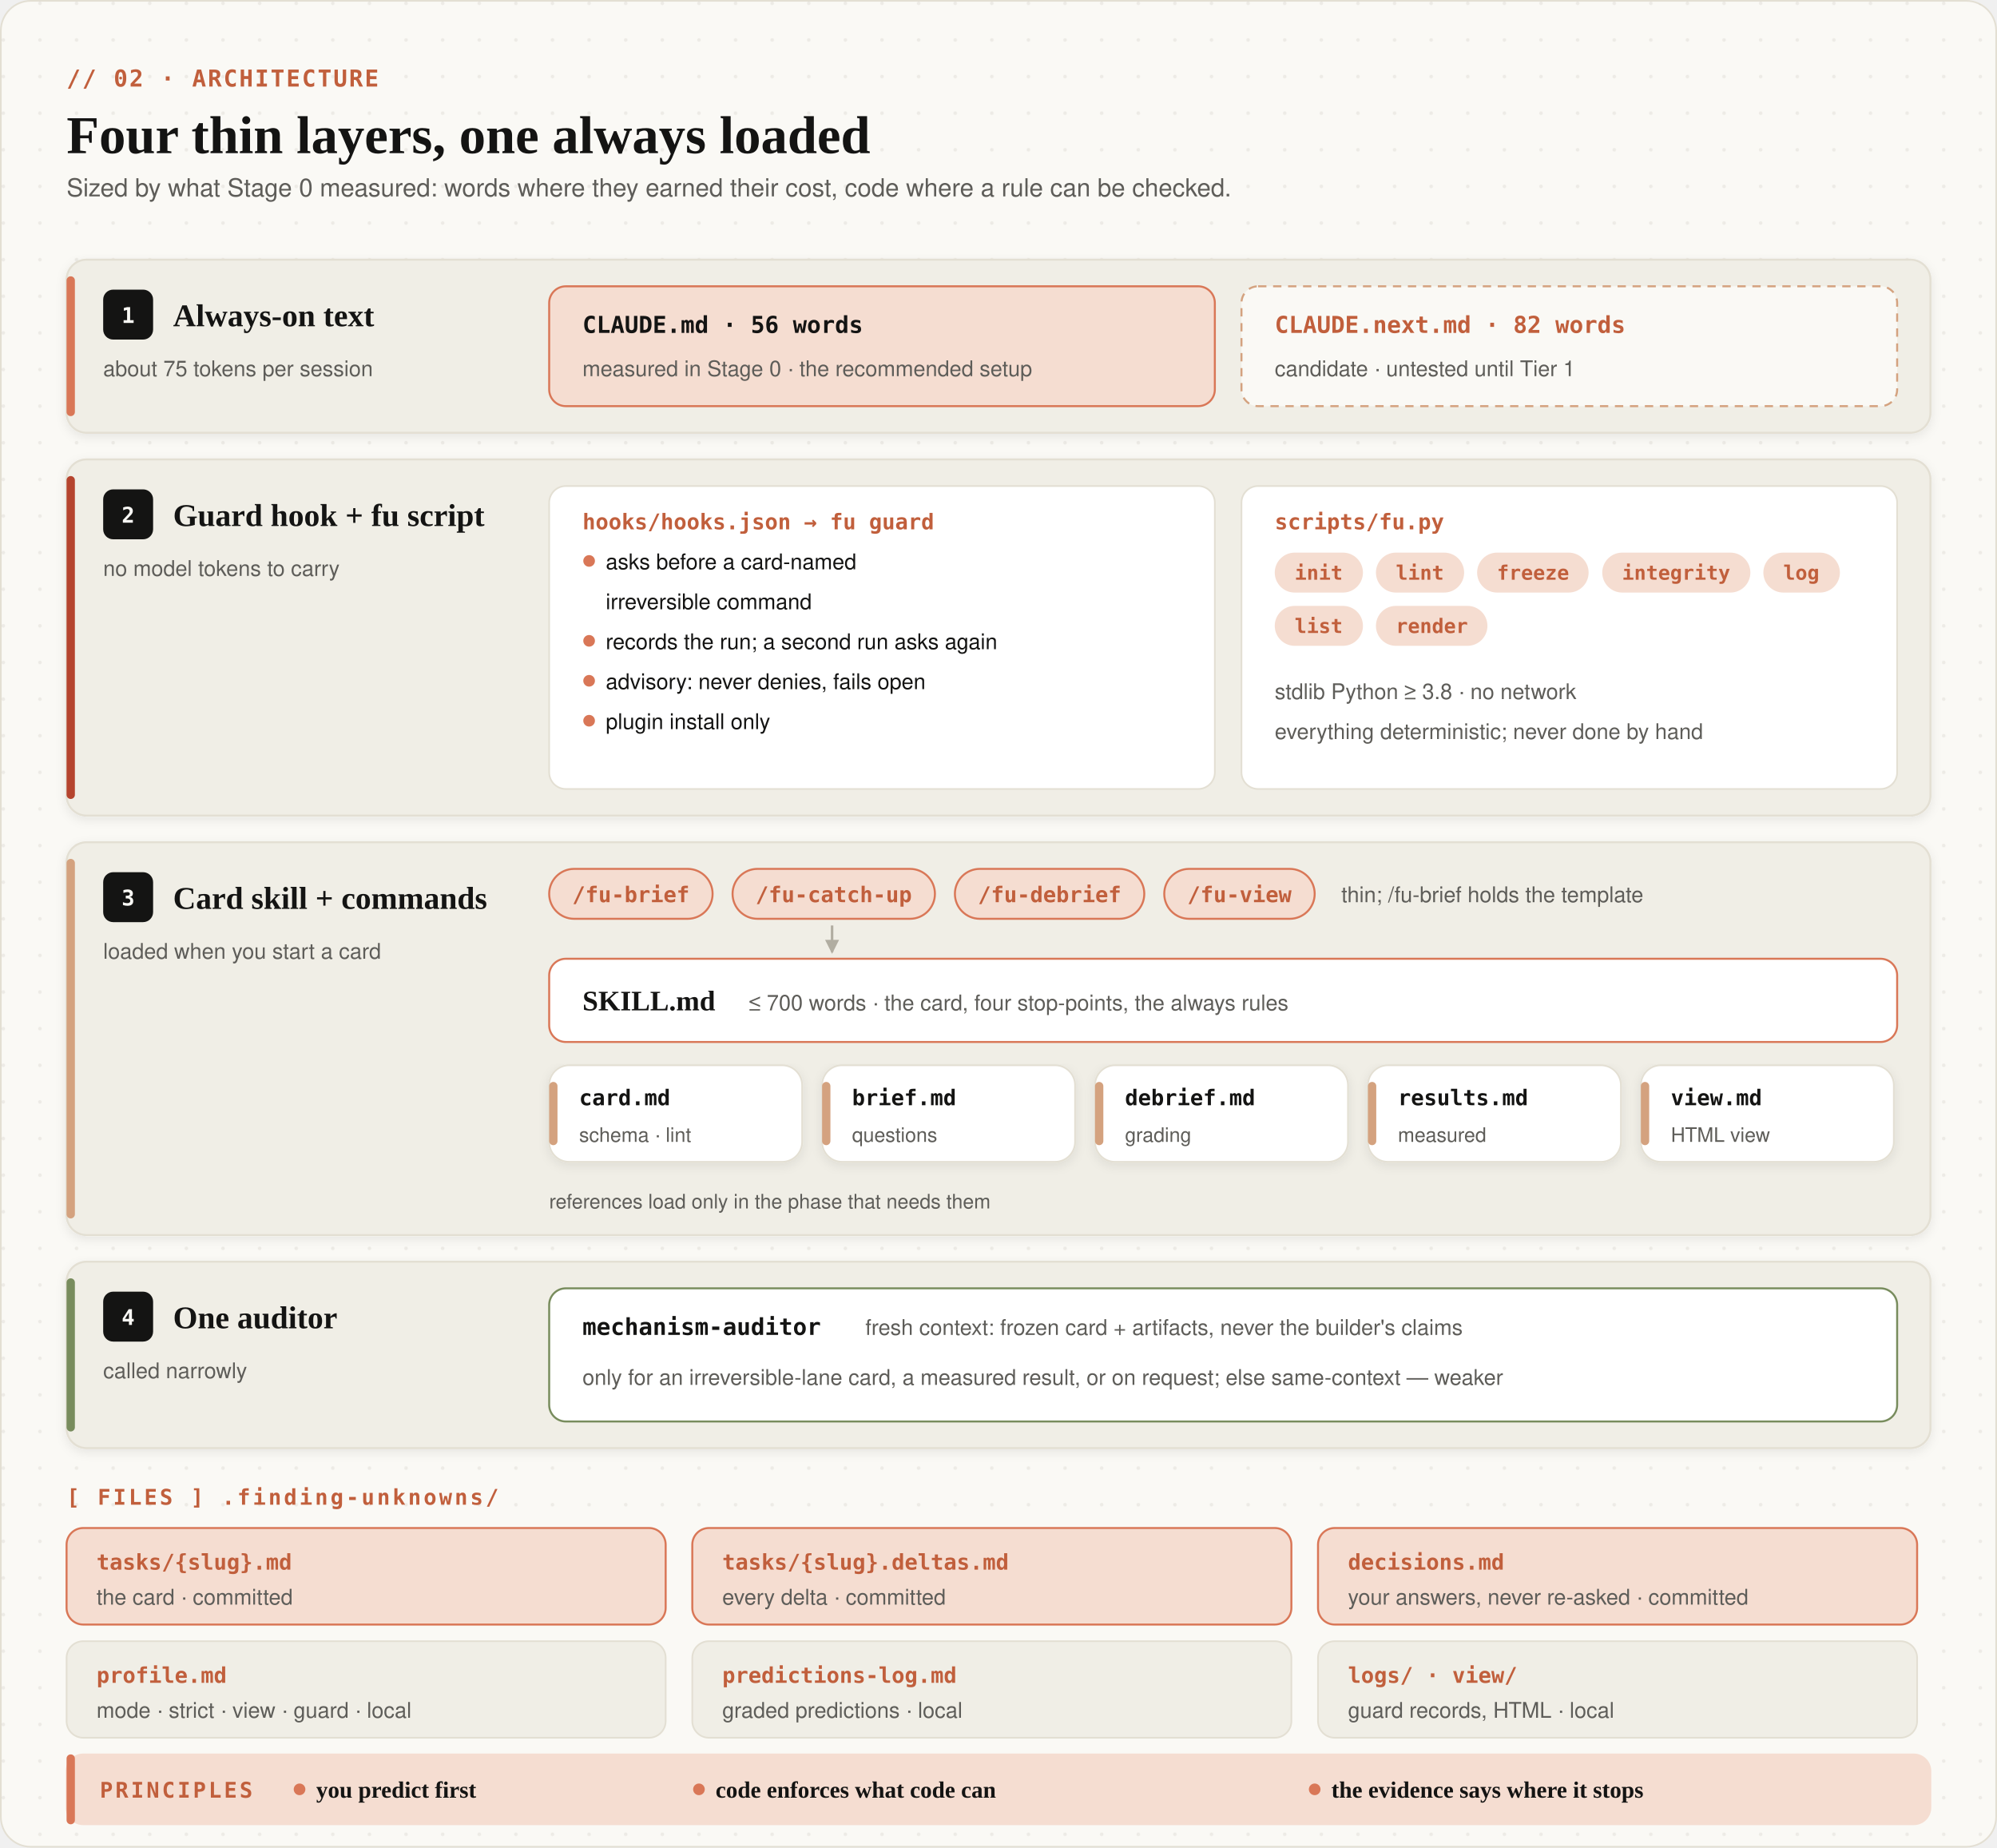
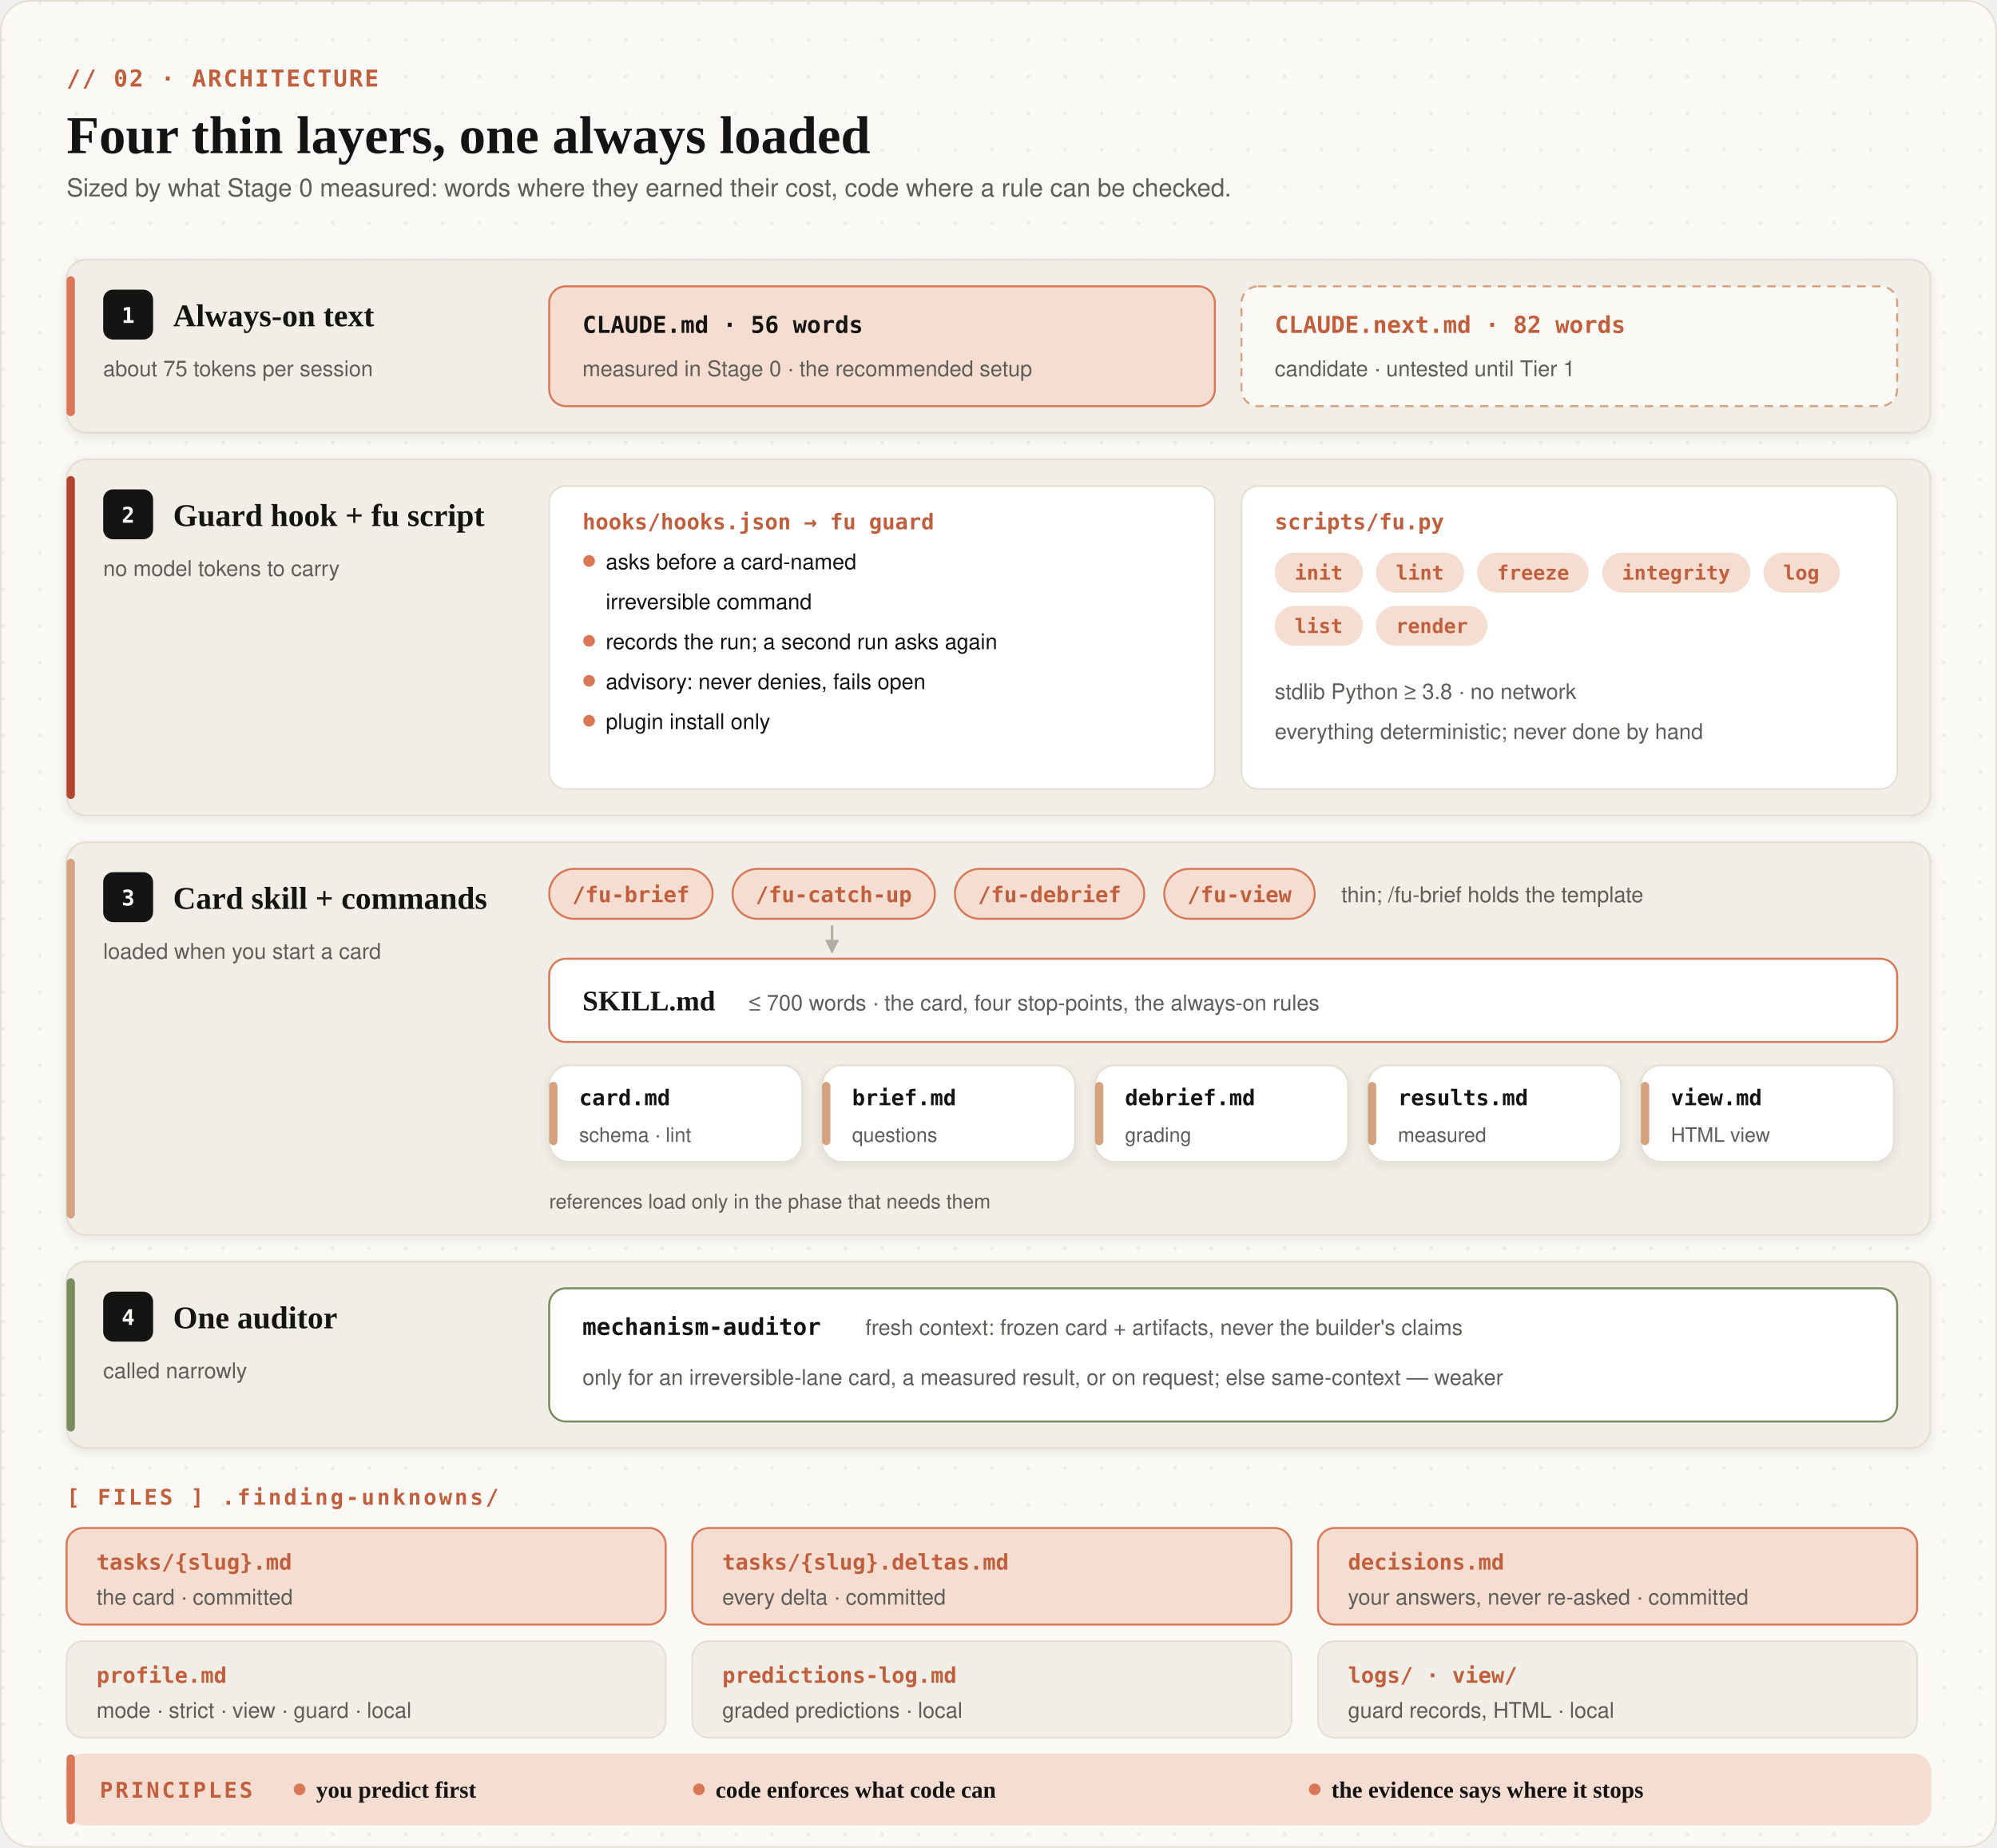
<svg xmlns="http://www.w3.org/2000/svg" width="1200" height="1110" viewBox="0 0 1200 1110" role="img" aria-labelledby="t d">
  <defs>
    <marker id="ah" viewBox="0 0 10 10" refX="8" refY="5" markerWidth="8" markerHeight="8" orient="auto-start-reverse">
      <path d="M1 1L9 5L1 9z" fill="#D97757" />
    </marker>
    <marker id="ahc" viewBox="0 0 10 10" refX="8" refY="5" markerWidth="7" markerHeight="7" orient="auto-start-reverse">
      <path d="M1 1L9 5L1 9z" fill="#B1ADA1" />
    </marker>
    <marker id="ahg" viewBox="0 0 10 10" refX="8" refY="5" markerWidth="8" markerHeight="8" orient="auto-start-reverse">
      <path d="M1 1L9 5L1 9z" fill="#788C5D" />
    </marker>
    <filter id="sh" x="-5%" y="-5%" width="110%" height="120%">
      <feDropShadow dx="0" dy="2" stdDeviation="3" flood-color="#141413" flood-opacity="0.08" />
    </filter>
    <pattern id="dots" width="22" height="22" patternUnits="userSpaceOnUse">
      <circle cx="2" cy="2" r="1.1" fill="#B1ADA1" opacity="0.35" />
    </pattern>
    <linearGradient id="spec" x1="0" x2="1">
      <stop offset="0" stop-color="#788C5D" />
      <stop offset="0.5" stop-color="#D4A27F" />
      <stop offset="1" stop-color="#B5442E" />
    </linearGradient>
  </defs>
  <rect x="0.5" y="0.5" width="1199" height="1109" rx="18" fill="#FAF9F5" stroke="#E3DFD3" />
  <rect x="0.5" y="0.5" width="1199" height="1109" rx="18" fill="url(#dots)" opacity="0.5" />
  <text x="40" y="52" font-family="ui-monospace, SFMono-Regular, Menlo, Consolas, monospace" font-size="14" fill="#C15F3C" font-weight="700" letter-spacing="1">// 02 · ARCHITECTURE</text>
  <text x="40" y="92" font-family="Georgia, 'Times New Roman', serif" font-size="32" fill="#141413" font-weight="700">Four thin layers, one always loaded</text>
  <text x="40" y="118" font-family="-apple-system, 'Segoe UI', Helvetica, Arial, sans-serif" font-size="15" fill="#5E5D59">Sized by what Stage 0 measured: words where they earned their cost, code where a rule can be checked.</text>
  <rect x="40" y="156" width="1120" height="104" rx="12" fill="#F0EEE6" stroke="#E3DFD3" stroke-width="1.2" filter="url(#sh)" />
  <rect x="40" y="166" width="5" height="84" rx="2.5" fill="#D97757" />
  <rect x="62" y="174" width="30" height="30" rx="6" fill="#141413" />
  <text x="77.0" y="194.0" font-family="ui-monospace, SFMono-Regular, Menlo, Consolas, monospace" font-size="13" fill="#FAF9F5" font-weight="700" text-anchor="middle">1</text>
  <text x="104" y="196" font-family="Georgia, 'Times New Roman', serif" font-size="19" fill="#141413" font-weight="700">Always-on text</text>
  <text x="62" y="226" font-family="-apple-system, 'Segoe UI', Helvetica, Arial, sans-serif" font-size="13" fill="#5E5D59">about 75 tokens per session</text>
  <rect x="330" y="172" width="400" height="72" rx="10" fill="#F5DDD1" stroke="#D97757" stroke-width="1.2" />
  <text x="350" y="200" font-family="ui-monospace, SFMono-Regular, Menlo, Consolas, monospace" font-size="14" fill="#141413" font-weight="700">CLAUDE.md · 56 words</text>
  <text x="350" y="226" font-family="-apple-system, 'Segoe UI', Helvetica, Arial, sans-serif" font-size="13" fill="#5E5D59">measured in Stage 0 · the recommended setup</text>
  <rect x="746" y="172" width="394" height="72" rx="10" fill="#FAF9F5" stroke="#D4A27F" stroke-width="1.2" stroke-dasharray="5 4" />
  <text x="766" y="200" font-family="ui-monospace, SFMono-Regular, Menlo, Consolas, monospace" font-size="14" fill="#C15F3C" font-weight="700">CLAUDE.next.md · 82 words</text>
  <text x="766" y="226" font-family="-apple-system, 'Segoe UI', Helvetica, Arial, sans-serif" font-size="13" fill="#5E5D59">candidate · untested until Tier 1</text>
  <rect x="40" y="276" width="1120" height="214" rx="12" fill="#F0EEE6" stroke="#E3DFD3" stroke-width="1.2" filter="url(#sh)" />
  <rect x="40" y="286" width="5" height="194" rx="2.5" fill="#B5442E" />
  <rect x="62" y="294" width="30" height="30" rx="6" fill="#141413" />
  <text x="77.0" y="314.0" font-family="ui-monospace, SFMono-Regular, Menlo, Consolas, monospace" font-size="13" fill="#FAF9F5" font-weight="700" text-anchor="middle">2</text>
  <text x="104" y="316" font-family="Georgia, 'Times New Roman', serif" font-size="19" fill="#141413" font-weight="700">Guard hook + fu script</text>
  <text x="62" y="346" font-family="-apple-system, 'Segoe UI', Helvetica, Arial, sans-serif" font-size="13" fill="#5E5D59">no model tokens to carry</text>
  <rect x="330" y="292" width="400" height="182" rx="10" fill="#FFFFFF" stroke="#E3DFD3" stroke-width="1" />
  <text x="350" y="318" font-family="ui-monospace, SFMono-Regular, Menlo, Consolas, monospace" font-size="13" fill="#C15F3C" font-weight="700">hooks/hooks.json → fu guard</text>
  <circle cx="354" cy="337" r="3.5" fill="#D97757" />
  <text x="364" y="342" font-family="-apple-system, 'Segoe UI', Helvetica, Arial, sans-serif" font-size="13" fill="#141413">asks before a card-named</text>
  <text x="364" y="366" font-family="-apple-system, 'Segoe UI', Helvetica, Arial, sans-serif" font-size="13" fill="#141413">irreversible command</text>
  <circle cx="354" cy="385" r="3.5" fill="#D97757" />
  <text x="364" y="390" font-family="-apple-system, 'Segoe UI', Helvetica, Arial, sans-serif" font-size="13" fill="#141413">records the run; a second run asks again</text>
  <circle cx="354" cy="409" r="3.5" fill="#D97757" />
  <text x="364" y="414" font-family="-apple-system, 'Segoe UI', Helvetica, Arial, sans-serif" font-size="13" fill="#141413">advisory: never denies, fails open</text>
  <circle cx="354" cy="433" r="3.5" fill="#D97757" />
  <text x="364" y="438" font-family="-apple-system, 'Segoe UI', Helvetica, Arial, sans-serif" font-size="13" fill="#141413">plugin install only</text>
  <rect x="746" y="292" width="394" height="182" rx="10" fill="#FFFFFF" stroke="#E3DFD3" stroke-width="1" />
  <text x="766" y="318" font-family="ui-monospace, SFMono-Regular, Menlo, Consolas, monospace" font-size="13" fill="#C15F3C" font-weight="700">scripts/fu.py</text>
  <rect x="766" y="332" width="53" height="24" rx="12.0" fill="#F5DDD1" />
  <text x="792.4" y="348.3" font-family="ui-monospace, SFMono-Regular, Menlo, Consolas, monospace" font-size="12" fill="#C15F3C" font-weight="700" text-anchor="middle">init</text>
  <rect x="826.8" y="332" width="53" height="24" rx="12.0" fill="#F5DDD1" />
  <text x="853.2" y="348.3" font-family="ui-monospace, SFMono-Regular, Menlo, Consolas, monospace" font-size="12" fill="#C15F3C" font-weight="700" text-anchor="middle">lint</text>
  <rect x="887.6" y="332" width="67" height="24" rx="12.0" fill="#F5DDD1" />
  <text x="921.2" y="348.3" font-family="ui-monospace, SFMono-Regular, Menlo, Consolas, monospace" font-size="12" fill="#C15F3C" font-weight="700" text-anchor="middle">freeze</text>
  <rect x="962.8" y="332" width="89" height="24" rx="12.0" fill="#F5DDD1" />
  <text x="1007.2" y="348.3" font-family="ui-monospace, SFMono-Regular, Menlo, Consolas, monospace" font-size="12" fill="#C15F3C" font-weight="700" text-anchor="middle">integrity</text>
  <rect x="1059.6" y="332" width="46" height="24" rx="12.0" fill="#F5DDD1" />
  <text x="1082.4" y="348.3" font-family="ui-monospace, SFMono-Regular, Menlo, Consolas, monospace" font-size="12" fill="#C15F3C" font-weight="700" text-anchor="middle">log</text>
  <rect x="766" y="364" width="53" height="24" rx="12.0" fill="#F5DDD1" />
  <text x="792.4" y="380.3" font-family="ui-monospace, SFMono-Regular, Menlo, Consolas, monospace" font-size="12" fill="#C15F3C" font-weight="700" text-anchor="middle">list</text>
  <rect x="826.8" y="364" width="67" height="24" rx="12.0" fill="#F5DDD1" />
  <text x="860.4" y="380.3" font-family="ui-monospace, SFMono-Regular, Menlo, Consolas, monospace" font-size="12" fill="#C15F3C" font-weight="700" text-anchor="middle">render</text>
  <text x="766" y="420" font-family="-apple-system, 'Segoe UI', Helvetica, Arial, sans-serif" font-size="13" fill="#5E5D59">stdlib Python ≥ 3.8 · no network</text>
  <text x="766" y="444" font-family="-apple-system, 'Segoe UI', Helvetica, Arial, sans-serif" font-size="13" fill="#5E5D59">everything deterministic; never done by hand</text>
  <rect x="40" y="506" width="1120" height="236" rx="12" fill="#F0EEE6" stroke="#E3DFD3" stroke-width="1.2" filter="url(#sh)" />
  <rect x="40" y="516" width="5" height="216" rx="2.5" fill="#D4A27F" />
  <rect x="62" y="524" width="30" height="30" rx="6" fill="#141413" />
  <text x="77.0" y="544.0" font-family="ui-monospace, SFMono-Regular, Menlo, Consolas, monospace" font-size="13" fill="#FAF9F5" font-weight="700" text-anchor="middle">3</text>
  <text x="104" y="546" font-family="Georgia, 'Times New Roman', serif" font-size="19" fill="#141413" font-weight="700">Card skill + commands</text>
  <text x="62" y="576" font-family="-apple-system, 'Segoe UI', Helvetica, Arial, sans-serif" font-size="13" fill="#5E5D59">loaded when you start a card</text>
  <rect x="330" y="522" width="98.2" height="30" rx="15" fill="#F5DDD1" stroke="#D97757" stroke-width="1.2" />
  <text x="379.1" y="542" font-family="ui-monospace, SFMono-Regular, Menlo, Consolas, monospace" font-size="13" fill="#C15F3C" font-weight="700" text-anchor="middle">/fu-brief</text>
  <rect x="440.2" y="522" width="121.6" height="30" rx="15" fill="#F5DDD1" stroke="#D97757" stroke-width="1.2" />
  <text x="501.0" y="542" font-family="ui-monospace, SFMono-Regular, Menlo, Consolas, monospace" font-size="13" fill="#C15F3C" font-weight="700" text-anchor="middle">/fu-catch-up</text>
  <rect x="573.8" y="522" width="113.8" height="30" rx="15" fill="#F5DDD1" stroke="#D97757" stroke-width="1.2" />
  <text x="630.7" y="542" font-family="ui-monospace, SFMono-Regular, Menlo, Consolas, monospace" font-size="13" fill="#C15F3C" font-weight="700" text-anchor="middle">/fu-debrief</text>
  <rect x="699.6" y="522" width="90.4" height="30" rx="15" fill="#F5DDD1" stroke="#D97757" stroke-width="1.2" />
  <text x="744.8" y="542" font-family="ui-monospace, SFMono-Regular, Menlo, Consolas, monospace" font-size="13" fill="#C15F3C" font-weight="700" text-anchor="middle">/fu-view</text>
  <text x="806" y="542" font-family="-apple-system, 'Segoe UI', Helvetica, Arial, sans-serif" font-size="13" fill="#5E5D59">thin; /fu-brief holds the template</text>
  <path d="M500 556L500 572" stroke="#B1ADA1" stroke-width="1.5" fill="none" marker-end="url(#ahc)" />
  <rect x="330" y="576" width="810" height="50" rx="10" fill="#FFFFFF" stroke="#D97757" stroke-width="1.2" />
  <text x="350" y="607" font-family="Georgia, 'Times New Roman', serif" font-size="17" fill="#141413" font-weight="700">SKILL.md</text>
-   <text x="450" y="607" font-family="-apple-system, 'Segoe UI', Helvetica, Arial, sans-serif" font-size="13" fill="#5E5D59">≤ 700 words · the card, four stop-points, the always rules</text>
+   <text x="450" y="607" font-family="-apple-system, 'Segoe UI', Helvetica, Arial, sans-serif" font-size="13" fill="#5E5D59">≤ 700 words · the card, four stop-points, the always-on rules</text>
  <rect x="330" y="640" width="152" height="58" rx="12" fill="#FFFFFF" stroke="#E3DFD3" stroke-width="1" filter="url(#sh)" />
  <rect x="330" y="650" width="5" height="38" rx="2.5" fill="#D4A27F" />
  <text x="348" y="664" font-family="ui-monospace, SFMono-Regular, Menlo, Consolas, monospace" font-size="13" fill="#141413" font-weight="700">card.md</text>
  <text x="348" y="686" font-family="-apple-system, 'Segoe UI', Helvetica, Arial, sans-serif" font-size="12" fill="#5E5D59">schema · lint</text>
  <rect x="494" y="640" width="152" height="58" rx="12" fill="#FFFFFF" stroke="#E3DFD3" stroke-width="1" filter="url(#sh)" />
  <rect x="494" y="650" width="5" height="38" rx="2.5" fill="#D4A27F" />
  <text x="512" y="664" font-family="ui-monospace, SFMono-Regular, Menlo, Consolas, monospace" font-size="13" fill="#141413" font-weight="700">brief.md</text>
  <text x="512" y="686" font-family="-apple-system, 'Segoe UI', Helvetica, Arial, sans-serif" font-size="12" fill="#5E5D59">questions</text>
  <rect x="658" y="640" width="152" height="58" rx="12" fill="#FFFFFF" stroke="#E3DFD3" stroke-width="1" filter="url(#sh)" />
  <rect x="658" y="650" width="5" height="38" rx="2.5" fill="#D4A27F" />
  <text x="676" y="664" font-family="ui-monospace, SFMono-Regular, Menlo, Consolas, monospace" font-size="13" fill="#141413" font-weight="700">debrief.md</text>
  <text x="676" y="686" font-family="-apple-system, 'Segoe UI', Helvetica, Arial, sans-serif" font-size="12" fill="#5E5D59">grading</text>
  <rect x="822" y="640" width="152" height="58" rx="12" fill="#FFFFFF" stroke="#E3DFD3" stroke-width="1" filter="url(#sh)" />
  <rect x="822" y="650" width="5" height="38" rx="2.5" fill="#D4A27F" />
  <text x="840" y="664" font-family="ui-monospace, SFMono-Regular, Menlo, Consolas, monospace" font-size="13" fill="#141413" font-weight="700">results.md</text>
  <text x="840" y="686" font-family="-apple-system, 'Segoe UI', Helvetica, Arial, sans-serif" font-size="12" fill="#5E5D59">measured</text>
  <rect x="986" y="640" width="152" height="58" rx="12" fill="#FFFFFF" stroke="#E3DFD3" stroke-width="1" filter="url(#sh)" />
  <rect x="986" y="650" width="5" height="38" rx="2.5" fill="#D4A27F" />
  <text x="1004" y="664" font-family="ui-monospace, SFMono-Regular, Menlo, Consolas, monospace" font-size="13" fill="#141413" font-weight="700">view.md</text>
  <text x="1004" y="686" font-family="-apple-system, 'Segoe UI', Helvetica, Arial, sans-serif" font-size="12" fill="#5E5D59">HTML view</text>
  <text x="330" y="726" font-family="-apple-system, 'Segoe UI', Helvetica, Arial, sans-serif" font-size="12" fill="#5E5D59">references load only in the phase that needs them</text>
  <rect x="40" y="758" width="1120" height="112" rx="12" fill="#F0EEE6" stroke="#E3DFD3" stroke-width="1.2" filter="url(#sh)" />
  <rect x="40" y="768" width="5" height="92" rx="2.5" fill="#788C5D" />
  <rect x="62" y="776" width="30" height="30" rx="6" fill="#141413" />
  <text x="77.0" y="796.0" font-family="ui-monospace, SFMono-Regular, Menlo, Consolas, monospace" font-size="13" fill="#FAF9F5" font-weight="700" text-anchor="middle">4</text>
  <text x="104" y="798" font-family="Georgia, 'Times New Roman', serif" font-size="19" fill="#141413" font-weight="700">One auditor</text>
  <text x="62" y="828" font-family="-apple-system, 'Segoe UI', Helvetica, Arial, sans-serif" font-size="13" fill="#5E5D59">called narrowly</text>
  <rect x="330" y="774" width="810" height="80" rx="10" fill="#FFFFFF" stroke="#788C5D" stroke-width="1.2" />
  <text x="350" y="802" font-family="ui-monospace, SFMono-Regular, Menlo, Consolas, monospace" font-size="14" fill="#141413" font-weight="700">mechanism-auditor</text>
  <text x="520" y="802" font-family="-apple-system, 'Segoe UI', Helvetica, Arial, sans-serif" font-size="13" fill="#5E5D59">fresh context: frozen card + artifacts, never the builder's claims</text>
  <text x="350" y="832" font-family="-apple-system, 'Segoe UI', Helvetica, Arial, sans-serif" font-size="13" fill="#5E5D59">only for an irreversible-lane card, a measured result, or on request; else same-context — weaker</text>
  <text x="40" y="904" font-family="ui-monospace, SFMono-Regular, Menlo, Consolas, monospace" font-size="13" fill="#C15F3C" font-weight="700" letter-spacing="1.5">[ FILES ] .finding-unknowns/</text>
  <rect x="40" y="918" width="360" height="58" rx="10" fill="#F5DDD1" stroke="#D97757" stroke-width="1.2" />
  <text x="58" y="943" font-family="ui-monospace, SFMono-Regular, Menlo, Consolas, monospace" font-size="13" fill="#C15F3C" font-weight="700">tasks/{slug}.md</text>
  <text x="58" y="964" font-family="-apple-system, 'Segoe UI', Helvetica, Arial, sans-serif" font-size="13" fill="#5E5D59">the card · committed</text>
  <rect x="416" y="918" width="360" height="58" rx="10" fill="#F5DDD1" stroke="#D97757" stroke-width="1.2" />
  <text x="434" y="943" font-family="ui-monospace, SFMono-Regular, Menlo, Consolas, monospace" font-size="13" fill="#C15F3C" font-weight="700">tasks/{slug}.deltas.md</text>
  <text x="434" y="964" font-family="-apple-system, 'Segoe UI', Helvetica, Arial, sans-serif" font-size="13" fill="#5E5D59">every delta · committed</text>
  <rect x="792" y="918" width="360" height="58" rx="10" fill="#F5DDD1" stroke="#D97757" stroke-width="1.2" />
  <text x="810" y="943" font-family="ui-monospace, SFMono-Regular, Menlo, Consolas, monospace" font-size="13" fill="#C15F3C" font-weight="700">decisions.md</text>
  <text x="810" y="964" font-family="-apple-system, 'Segoe UI', Helvetica, Arial, sans-serif" font-size="13" fill="#5E5D59">your answers, never re-asked · committed</text>
  <rect x="40" y="986" width="360" height="58" rx="10" fill="#F0EEE6" stroke="#E3DFD3" stroke-width="1" />
  <text x="58" y="1011" font-family="ui-monospace, SFMono-Regular, Menlo, Consolas, monospace" font-size="13" fill="#C15F3C" font-weight="700">profile.md</text>
  <text x="58" y="1032" font-family="-apple-system, 'Segoe UI', Helvetica, Arial, sans-serif" font-size="13" fill="#5E5D59">mode · strict · view · guard · local</text>
  <rect x="416" y="986" width="360" height="58" rx="10" fill="#F0EEE6" stroke="#E3DFD3" stroke-width="1" />
  <text x="434" y="1011" font-family="ui-monospace, SFMono-Regular, Menlo, Consolas, monospace" font-size="13" fill="#C15F3C" font-weight="700">predictions-log.md</text>
  <text x="434" y="1032" font-family="-apple-system, 'Segoe UI', Helvetica, Arial, sans-serif" font-size="13" fill="#5E5D59">graded predictions · local</text>
  <rect x="792" y="986" width="360" height="58" rx="10" fill="#F0EEE6" stroke="#E3DFD3" stroke-width="1" />
  <text x="810" y="1011" font-family="ui-monospace, SFMono-Regular, Menlo, Consolas, monospace" font-size="13" fill="#C15F3C" font-weight="700">logs/ · view/</text>
  <text x="810" y="1032" font-family="-apple-system, 'Segoe UI', Helvetica, Arial, sans-serif" font-size="13" fill="#5E5D59">guard records, HTML · local</text>
  <rect x="40" y="1054" width="1120" height="42" rx="10" fill="#F5DDD1" stroke="#F5DDD1" stroke-width="1" />
  <rect x="40" y="1054" width="5" height="42" rx="2.5" fill="#D97757" />
  <text x="60" y="1080" font-family="ui-monospace, SFMono-Regular, Menlo, Consolas, monospace" font-size="13" fill="#C15F3C" font-weight="700" letter-spacing="1.5">PRINCIPLES</text>
  <circle cx="180" cy="1075" r="3.5" fill="#D97757" />
  <text x="190" y="1080" font-family="Georgia, 'Times New Roman', serif" font-size="14" fill="#141413" font-weight="700">you predict first</text>
  <circle cx="420" cy="1075" r="3.5" fill="#D97757" />
  <text x="430" y="1080" font-family="Georgia, 'Times New Roman', serif" font-size="14" fill="#141413" font-weight="700">code enforces what code can</text>
  <circle cx="790" cy="1075" r="3.5" fill="#D97757" />
  <text x="800" y="1080" font-family="Georgia, 'Times New Roman', serif" font-size="14" fill="#141413" font-weight="700">the evidence says where it stops</text>
</svg>
